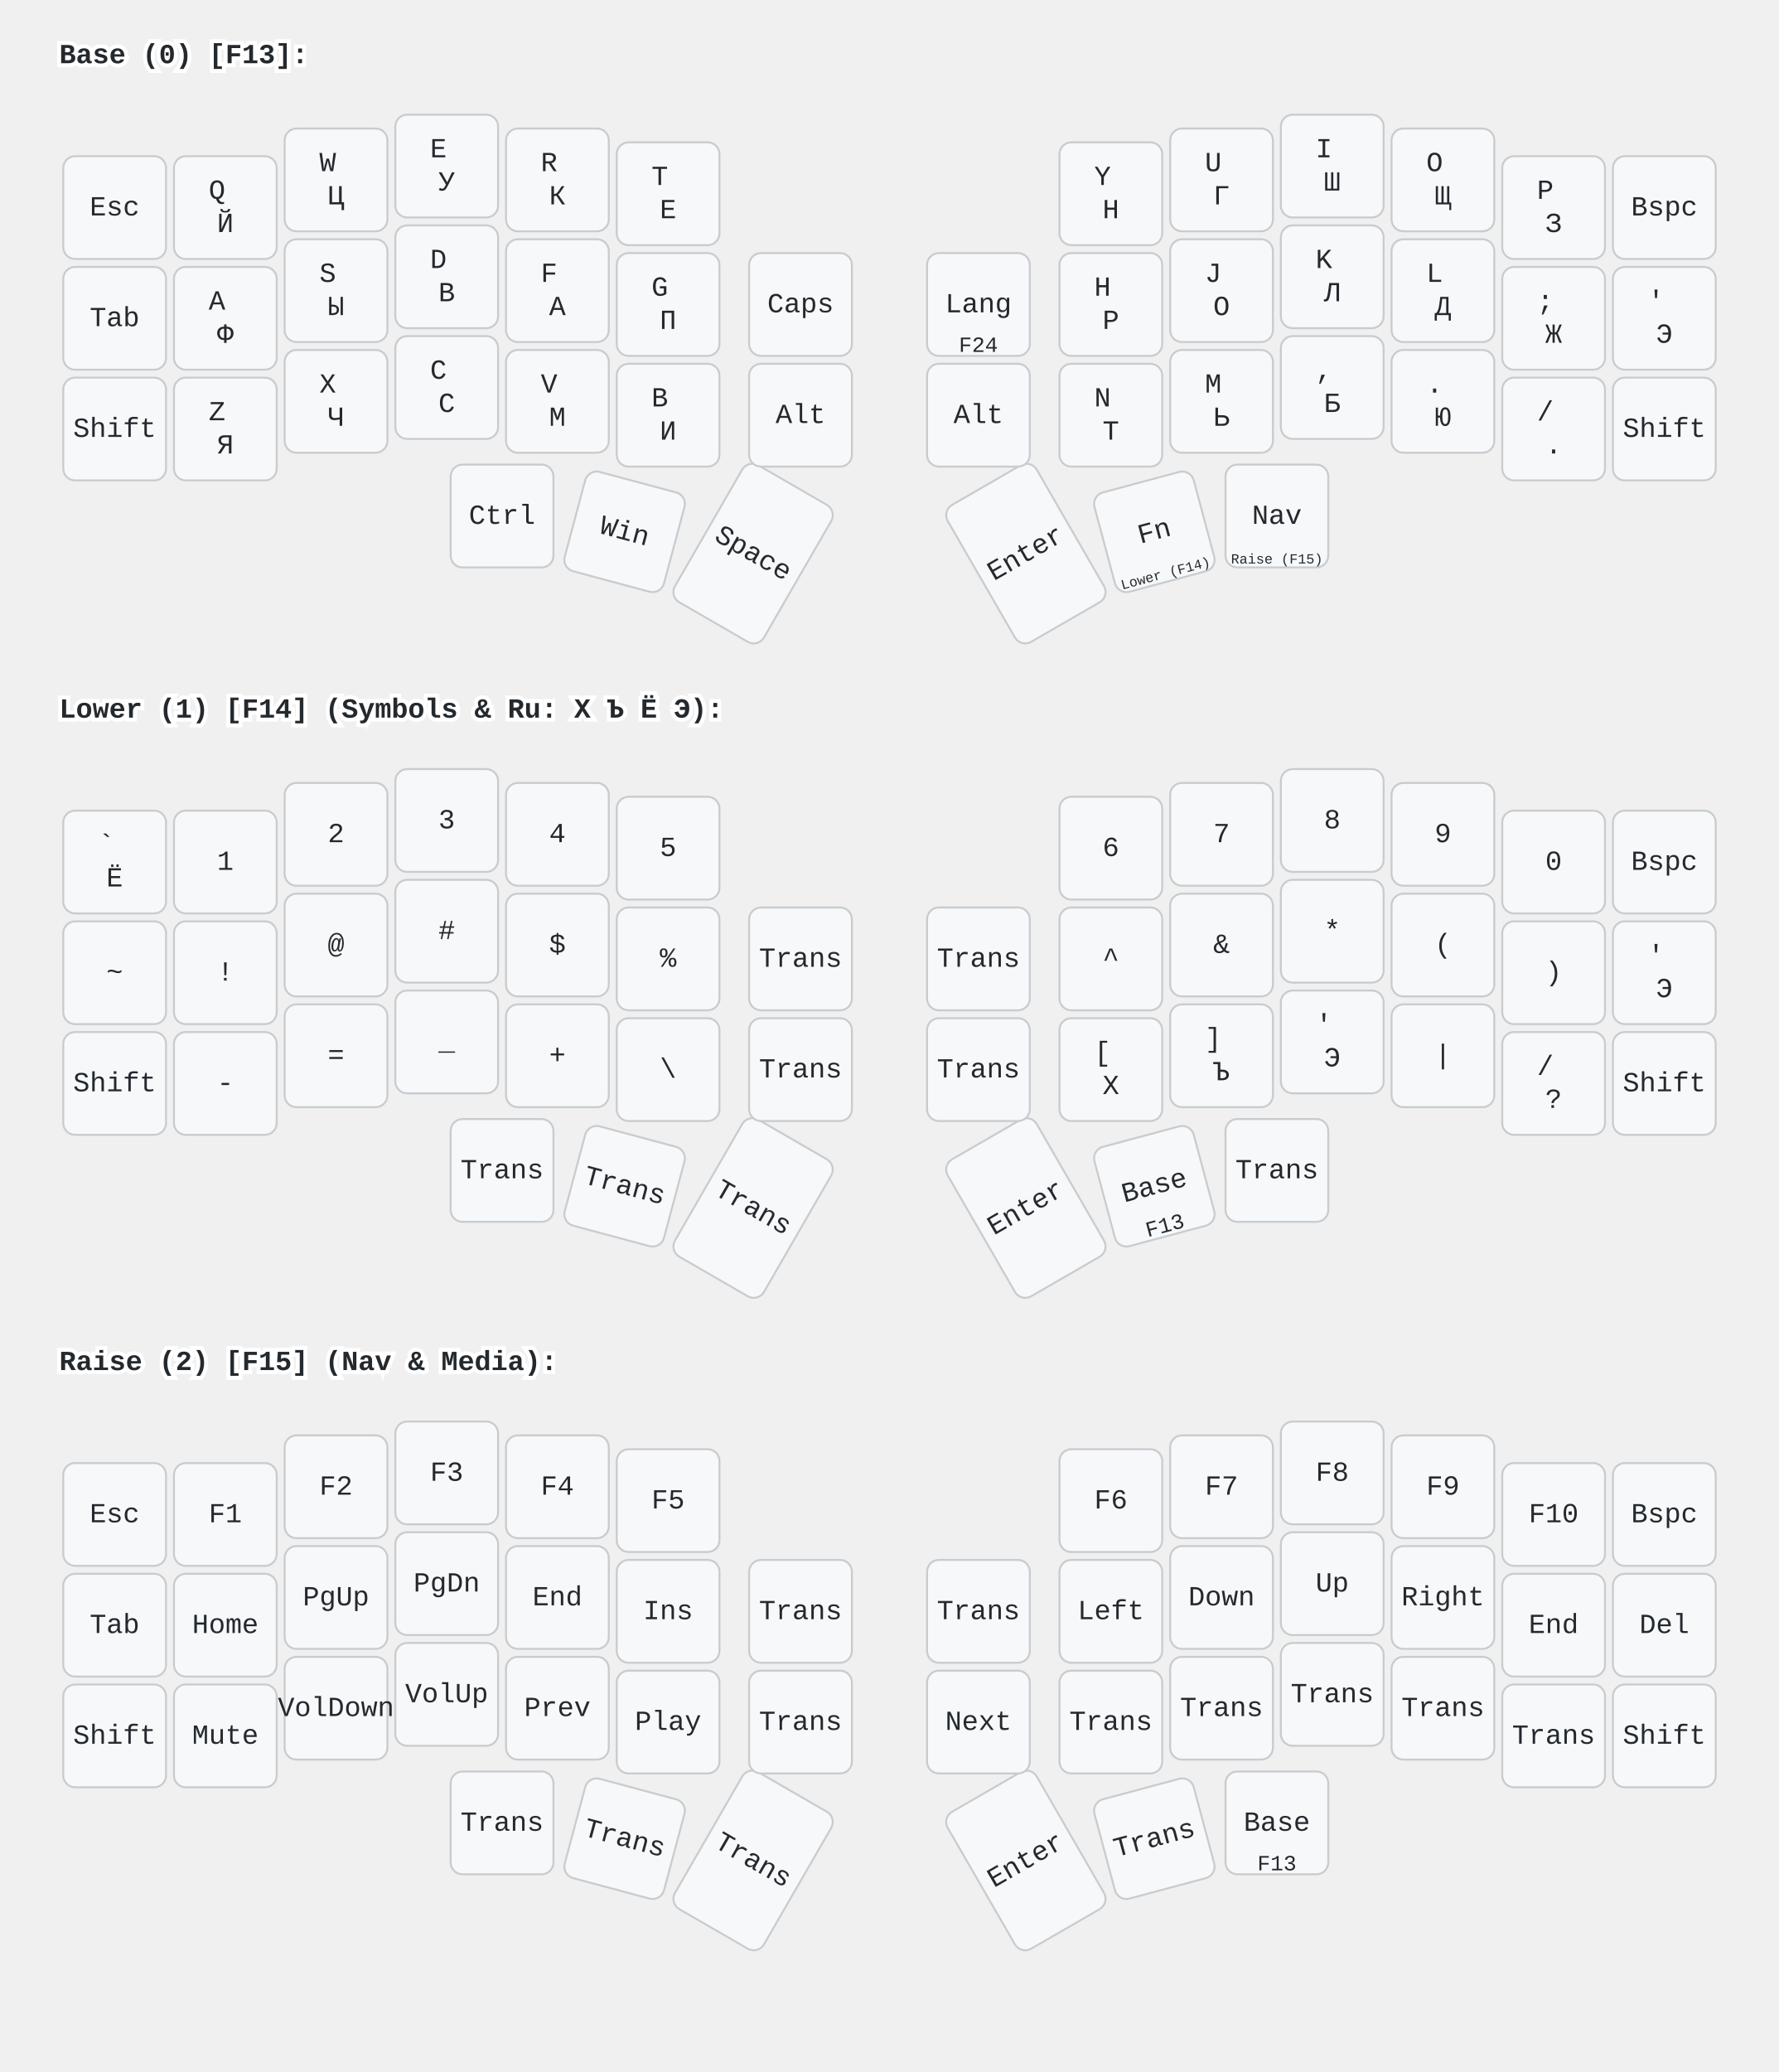
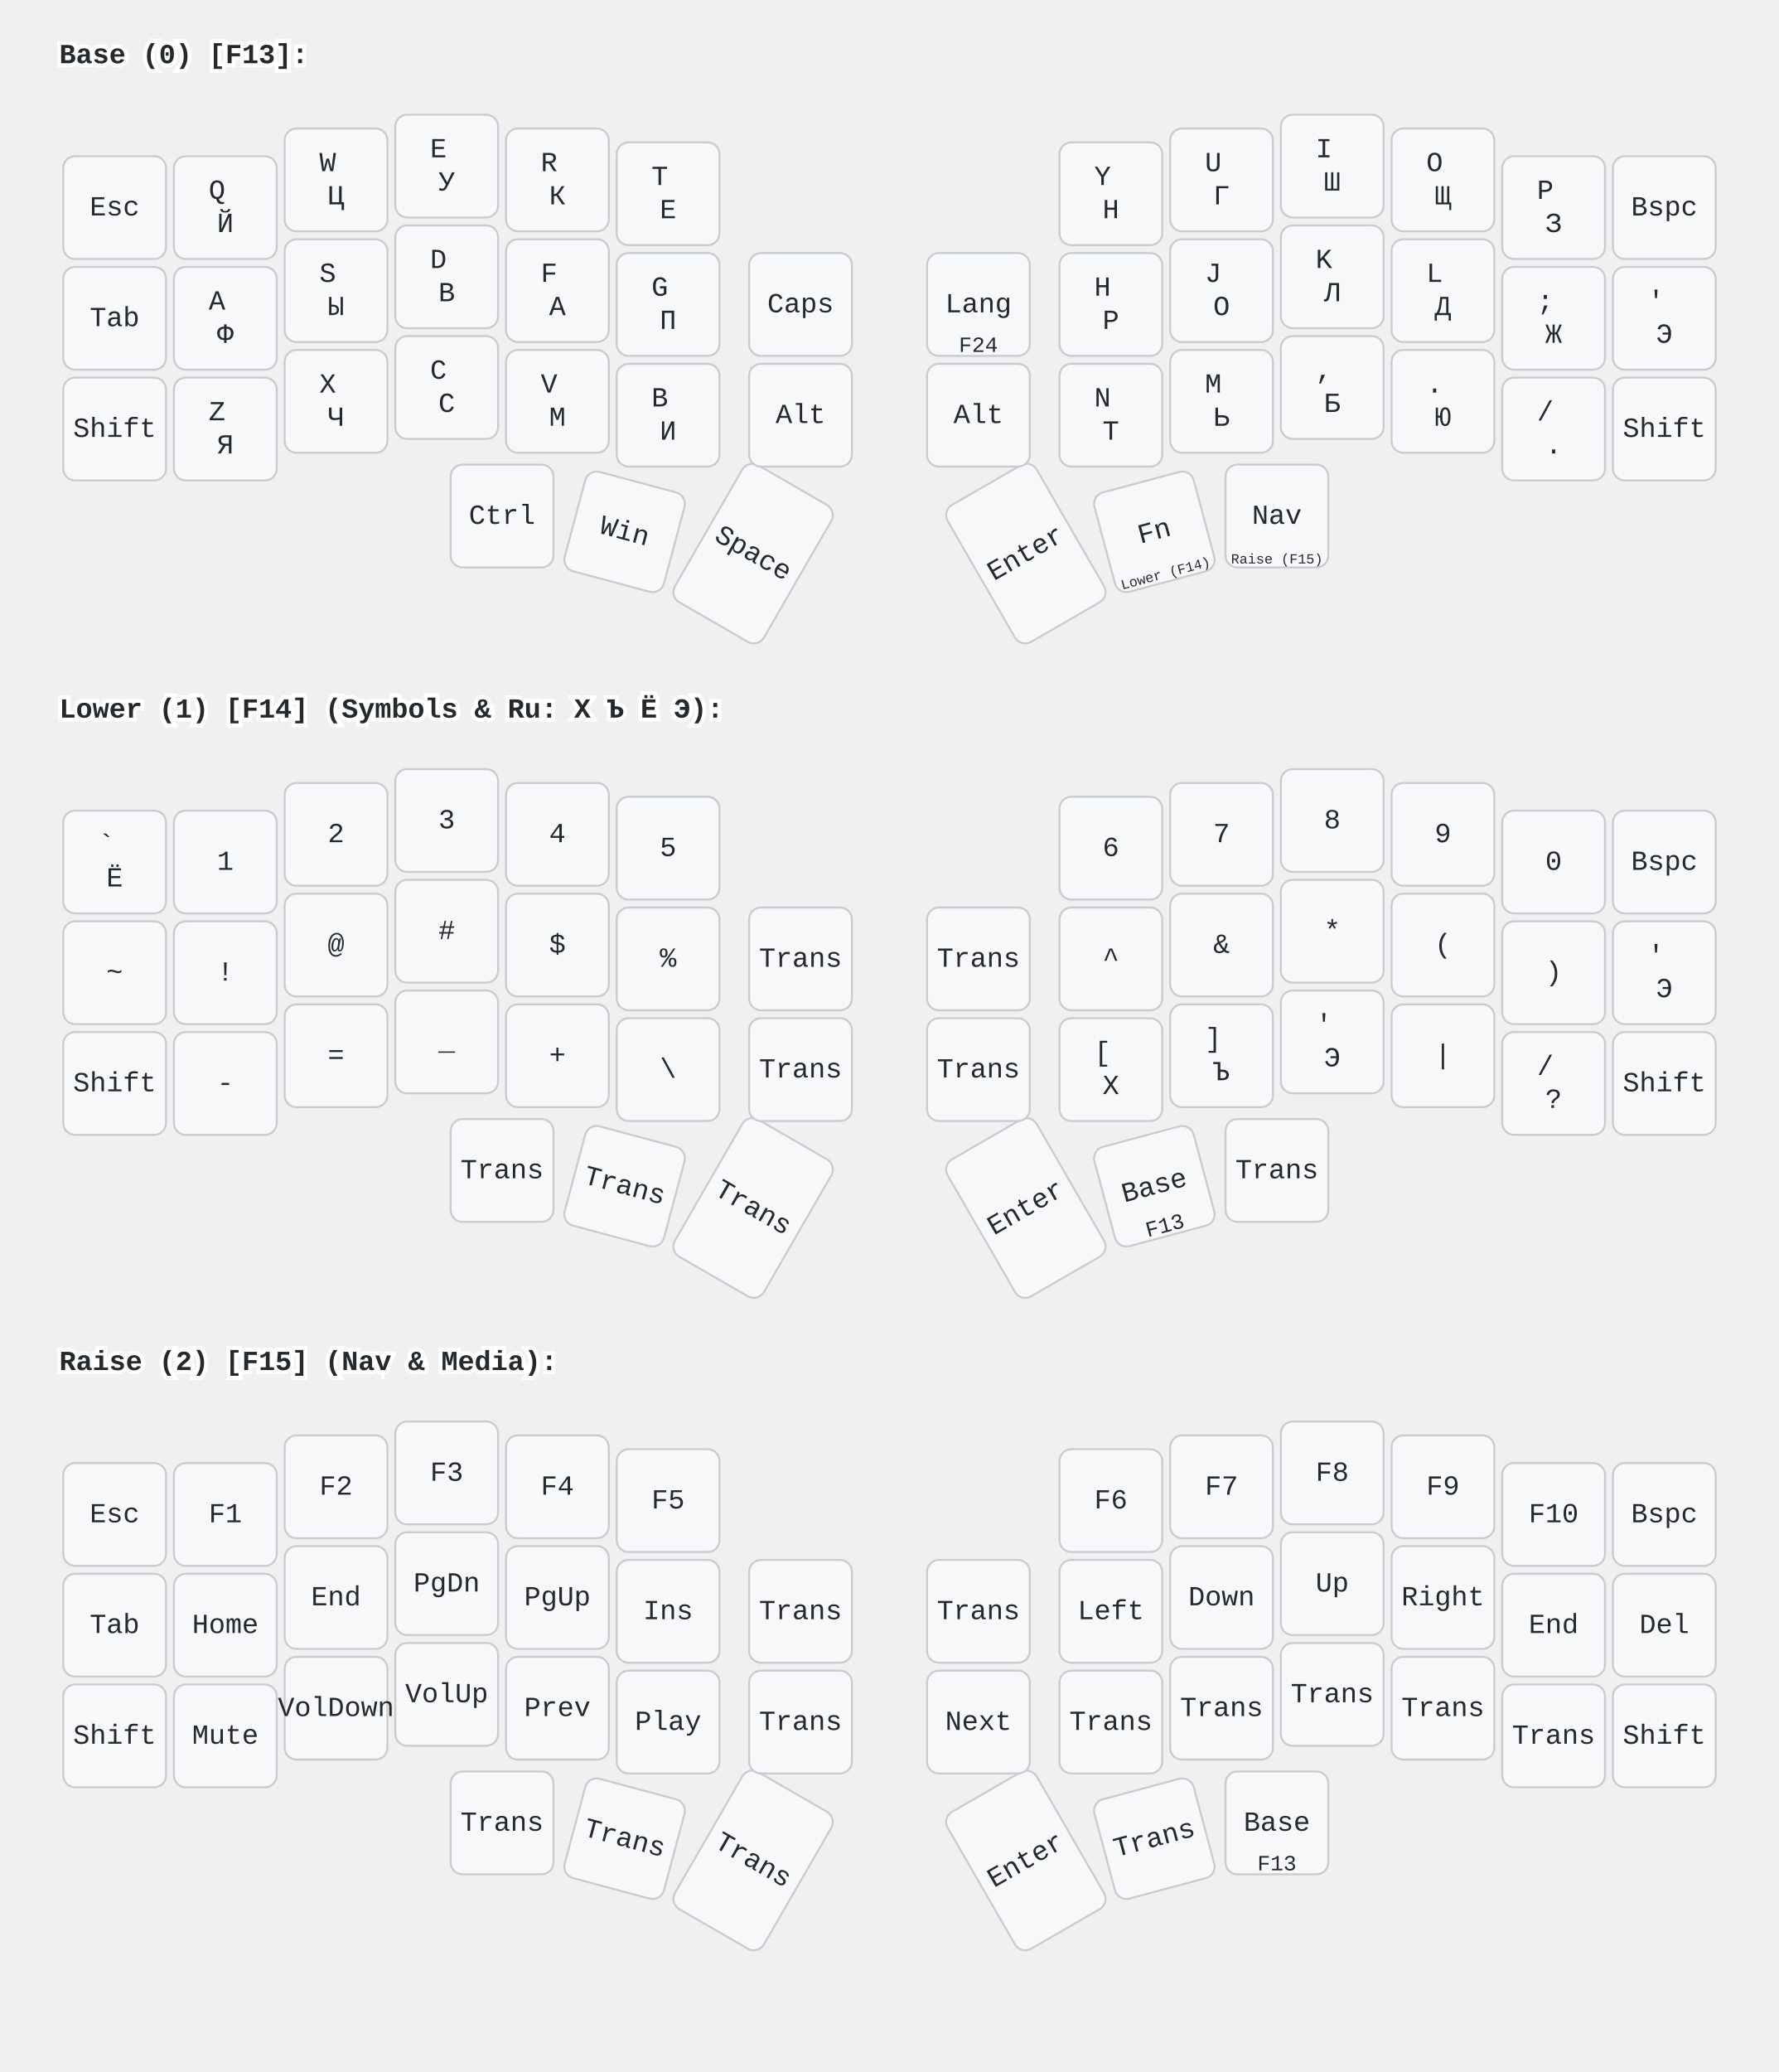
<svg xmlns="http://www.w3.org/2000/svg" width="900" height="1048" viewBox="0 0 900 1048" class="keymap">
  <style>/* inherit to force styles through use tags */
svg path {
    fill: inherit;
}

/* font and background color specifications */
svg.keymap {
    font-family: SFMono-Regular,Consolas,Liberation Mono,Menlo,monospace;
    font-size: 14px;
    font-kerning: normal;
    text-rendering: optimizeLegibility;
    fill: #24292e;
}

/* default key styling */
rect.key {
    fill: #f6f8fa;
}

rect.key, rect.combo {
    stroke: #c9cccf;
    stroke-width: 1;
}

/* default key side styling, only used is draw_key_sides is set */
rect.side {
    filter: brightness(90%);
}

/* color accent for combo boxes */
rect.combo, rect.combo-separate {
    fill: #cdf;
}

/* color accent for held keys */
rect.held, rect.combo.held {
    fill: #fdd;
}

/* color accent for ghost (optional) keys */
rect.ghost, rect.combo.ghost {
    stroke-dasharray: 4, 4;
    stroke-width: 2;
}

text {
    text-anchor: middle;
    dominant-baseline: middle;
}

/* styling for layer labels */
text.label {
    font-weight: bold;
    text-anchor: start;
    stroke: white;
    stroke-width: 4;
    paint-order: stroke;
}

/* styling for optional footer */
text.footer {
    text-anchor: end;
    dominant-baseline: auto;
    stroke: white;
    stroke-width: 4;
    paint-order: stroke;
}

/* styling for combo tap, and key non-tap label text */
- text.combo, text.hold, text.shifted, text.left, text.right {
+ text.combo, text.hold, text.shifted, text.left, text.right, text.tl, text.tr, text.bl, text.br {
    font-size: 11px;
}

- text.hold {
+ text.hold, text.bl, text.br {
    text-anchor: middle;
    dominant-baseline: auto;
}

- text.shifted {
+ text.shifted, text.tl, text.tr {
    text-anchor: middle;
    dominant-baseline: hanging;
}

- text.left {
+ text.left, text.tl, text.bl {
    text-anchor: start;
}

- text.right {
+ text.right, text.tr, text.br {
    text-anchor: end;
}

text.layer-activator {
    text-decoration: underline;
}

/* styling for hold/shifted label text in combo box */
text.combo.hold, text.combo.shifted, text.combo.left, text.combo.right {
    font-size: 8px;
}

/* lighter symbol for transparent keys */
text.trans {
    fill: #7b7e81;
}

/* styling for combo dendrons */
path.combo {
    stroke-width: 1;
    stroke: gray;
    fill: none;
}

/* Start Tabler Icons Cleanup */
/* cannot use height/width with glyphs */
.icon-tabler &gt; path {
    fill: inherit;
    stroke: inherit;
    stroke-width: 2;
}
/* hide tabler's default box */
.icon-tabler &gt; path[stroke="none"][fill="none"] {
    visibility: hidden;
}
/* End Tabler Icons Cleanup */
</style>
  <g transform="translate(30, 0)" class="layer-Base (0) [F13]">
    <text x="0" y="28" class="label" id="Base-0-F13">Base (0) [F13]:</text>
    <g transform="translate(0, 56)">
      <g transform="translate(28, 49)" class="key keypos-0">
        <rect rx="6" ry="6" x="-26" y="-26" width="52" height="52" class="key" />
        <text x="0" y="0" class="key tap">Esc</text>
      </g>
      <g transform="translate(84, 49)" class="key keypos-1">
        <rect rx="6" ry="6" x="-26" y="-26" width="52" height="52" class="key" />
        <text x="0" y="0" class="key tap">
          <tspan x="0" dy="-0.6em">Q</tspan>
          <tspan x="0" dy="1.2em">Й</tspan>
        </text>
      </g>
      <g transform="translate(140, 35)" class="key keypos-2">
        <rect rx="6" ry="6" x="-26" y="-26" width="52" height="52" class="key" />
        <text x="0" y="0" class="key tap">
          <tspan x="0" dy="-0.6em">W</tspan>
          <tspan x="0" dy="1.2em">Ц</tspan>
        </text>
      </g>
      <g transform="translate(196, 28)" class="key keypos-3">
        <rect rx="6" ry="6" x="-26" y="-26" width="52" height="52" class="key" />
        <text x="0" y="0" class="key tap">
          <tspan x="0" dy="-0.6em">E</tspan>
          <tspan x="0" dy="1.2em">У</tspan>
        </text>
      </g>
      <g transform="translate(252, 35)" class="key keypos-4">
        <rect rx="6" ry="6" x="-26" y="-26" width="52" height="52" class="key" />
        <text x="0" y="0" class="key tap">
          <tspan x="0" dy="-0.6em">R</tspan>
          <tspan x="0" dy="1.2em">К</tspan>
        </text>
      </g>
      <g transform="translate(308, 42)" class="key keypos-5">
        <rect rx="6" ry="6" x="-26" y="-26" width="52" height="52" class="key" />
        <text x="0" y="0" class="key tap">
          <tspan x="0" dy="-0.6em">T</tspan>
          <tspan x="0" dy="1.2em">Е</tspan>
        </text>
      </g>
      <g transform="translate(532, 42)" class="key keypos-6">
        <rect rx="6" ry="6" x="-26" y="-26" width="52" height="52" class="key" />
        <text x="0" y="0" class="key tap">
          <tspan x="0" dy="-0.6em">Y</tspan>
          <tspan x="0" dy="1.2em">Н</tspan>
        </text>
      </g>
      <g transform="translate(588, 35)" class="key keypos-7">
        <rect rx="6" ry="6" x="-26" y="-26" width="52" height="52" class="key" />
        <text x="0" y="0" class="key tap">
          <tspan x="0" dy="-0.6em">U</tspan>
          <tspan x="0" dy="1.2em">Г</tspan>
        </text>
      </g>
      <g transform="translate(644, 28)" class="key keypos-8">
        <rect rx="6" ry="6" x="-26" y="-26" width="52" height="52" class="key" />
        <text x="0" y="0" class="key tap">
          <tspan x="0" dy="-0.6em">I</tspan>
          <tspan x="0" dy="1.2em">Ш</tspan>
        </text>
      </g>
      <g transform="translate(700, 35)" class="key keypos-9">
        <rect rx="6" ry="6" x="-26" y="-26" width="52" height="52" class="key" />
        <text x="0" y="0" class="key tap">
          <tspan x="0" dy="-0.6em">O</tspan>
          <tspan x="0" dy="1.2em">Щ</tspan>
        </text>
      </g>
      <g transform="translate(756, 49)" class="key keypos-10">
        <rect rx="6" ry="6" x="-26" y="-26" width="52" height="52" class="key" />
        <text x="0" y="0" class="key tap">
          <tspan x="0" dy="-0.6em">P</tspan>
          <tspan x="0" dy="1.2em">З</tspan>
        </text>
      </g>
      <g transform="translate(812, 49)" class="key keypos-11">
        <rect rx="6" ry="6" x="-26" y="-26" width="52" height="52" class="key" />
        <text x="0" y="0" class="key tap">Bspc</text>
      </g>
      <g transform="translate(28, 105)" class="key keypos-12">
        <rect rx="6" ry="6" x="-26" y="-26" width="52" height="52" class="key" />
        <text x="0" y="0" class="key tap">Tab</text>
      </g>
      <g transform="translate(84, 105)" class="key keypos-13">
        <rect rx="6" ry="6" x="-26" y="-26" width="52" height="52" class="key" />
        <text x="0" y="0" class="key tap">
          <tspan x="0" dy="-0.6em">A</tspan>
          <tspan x="0" dy="1.2em">Ф</tspan>
        </text>
      </g>
      <g transform="translate(140, 91)" class="key keypos-14">
        <rect rx="6" ry="6" x="-26" y="-26" width="52" height="52" class="key" />
        <text x="0" y="0" class="key tap">
          <tspan x="0" dy="-0.6em">S</tspan>
          <tspan x="0" dy="1.2em">Ы</tspan>
        </text>
      </g>
      <g transform="translate(196, 84)" class="key keypos-15">
        <rect rx="6" ry="6" x="-26" y="-26" width="52" height="52" class="key" />
        <text x="0" y="0" class="key tap">
          <tspan x="0" dy="-0.6em">D</tspan>
          <tspan x="0" dy="1.2em">В</tspan>
        </text>
      </g>
      <g transform="translate(252, 91)" class="key keypos-16">
        <rect rx="6" ry="6" x="-26" y="-26" width="52" height="52" class="key" />
        <text x="0" y="0" class="key tap">
          <tspan x="0" dy="-0.6em">F</tspan>
          <tspan x="0" dy="1.2em">А</tspan>
        </text>
      </g>
      <g transform="translate(308, 98)" class="key keypos-17">
        <rect rx="6" ry="6" x="-26" y="-26" width="52" height="52" class="key" />
        <text x="0" y="0" class="key tap">
          <tspan x="0" dy="-0.6em">G</tspan>
          <tspan x="0" dy="1.2em">П</tspan>
        </text>
      </g>
      <g transform="translate(532, 98)" class="key keypos-18">
        <rect rx="6" ry="6" x="-26" y="-26" width="52" height="52" class="key" />
        <text x="0" y="0" class="key tap">
          <tspan x="0" dy="-0.6em">H</tspan>
          <tspan x="0" dy="1.2em">Р</tspan>
        </text>
      </g>
      <g transform="translate(588, 91)" class="key keypos-19">
        <rect rx="6" ry="6" x="-26" y="-26" width="52" height="52" class="key" />
        <text x="0" y="0" class="key tap">
          <tspan x="0" dy="-0.6em">J</tspan>
          <tspan x="0" dy="1.2em">О</tspan>
        </text>
      </g>
      <g transform="translate(644, 84)" class="key keypos-20">
        <rect rx="6" ry="6" x="-26" y="-26" width="52" height="52" class="key" />
        <text x="0" y="0" class="key tap">
          <tspan x="0" dy="-0.6em">K</tspan>
          <tspan x="0" dy="1.2em">Л</tspan>
        </text>
      </g>
      <g transform="translate(700, 91)" class="key keypos-21">
        <rect rx="6" ry="6" x="-26" y="-26" width="52" height="52" class="key" />
        <text x="0" y="0" class="key tap">
          <tspan x="0" dy="-0.6em">L</tspan>
          <tspan x="0" dy="1.2em">Д</tspan>
        </text>
      </g>
      <g transform="translate(756, 105)" class="key keypos-22">
        <rect rx="6" ry="6" x="-26" y="-26" width="52" height="52" class="key" />
        <text x="0" y="0" class="key tap">
          <tspan x="0" dy="-0.6em">;</tspan>
          <tspan x="0" dy="1.2em">Ж</tspan>
        </text>
      </g>
      <g transform="translate(812, 105)" class="key keypos-23">
        <rect rx="6" ry="6" x="-26" y="-26" width="52" height="52" class="key" />
        <text x="0" y="0" class="key tap">
          <tspan x="0" dy="-0.6em">'</tspan>
          <tspan x="0" dy="1.2em">Э</tspan>
        </text>
      </g>
      <g transform="translate(28, 161)" class="key keypos-24">
        <rect rx="6" ry="6" x="-26" y="-26" width="52" height="52" class="key" />
        <text x="0" y="0" class="key tap">Shift</text>
      </g>
      <g transform="translate(84, 161)" class="key keypos-25">
        <rect rx="6" ry="6" x="-26" y="-26" width="52" height="52" class="key" />
        <text x="0" y="0" class="key tap">
          <tspan x="0" dy="-0.6em">Z</tspan>
          <tspan x="0" dy="1.2em">Я</tspan>
        </text>
      </g>
      <g transform="translate(140, 147)" class="key keypos-26">
        <rect rx="6" ry="6" x="-26" y="-26" width="52" height="52" class="key" />
        <text x="0" y="0" class="key tap">
          <tspan x="0" dy="-0.6em">X</tspan>
          <tspan x="0" dy="1.2em">Ч</tspan>
        </text>
      </g>
      <g transform="translate(196, 140)" class="key keypos-27">
        <rect rx="6" ry="6" x="-26" y="-26" width="52" height="52" class="key" />
        <text x="0" y="0" class="key tap">
          <tspan x="0" dy="-0.6em">C</tspan>
          <tspan x="0" dy="1.2em">С</tspan>
        </text>
      </g>
      <g transform="translate(252, 147)" class="key keypos-28">
        <rect rx="6" ry="6" x="-26" y="-26" width="52" height="52" class="key" />
        <text x="0" y="0" class="key tap">
          <tspan x="0" dy="-0.6em">V</tspan>
          <tspan x="0" dy="1.2em">М</tspan>
        </text>
      </g>
      <g transform="translate(308, 154)" class="key keypos-29">
        <rect rx="6" ry="6" x="-26" y="-26" width="52" height="52" class="key" />
        <text x="0" y="0" class="key tap">
          <tspan x="0" dy="-0.6em">B</tspan>
          <tspan x="0" dy="1.2em">И</tspan>
        </text>
      </g>
      <g transform="translate(532, 154)" class="key keypos-30">
        <rect rx="6" ry="6" x="-26" y="-26" width="52" height="52" class="key" />
        <text x="0" y="0" class="key tap">
          <tspan x="0" dy="-0.6em">N</tspan>
          <tspan x="0" dy="1.2em">Т</tspan>
        </text>
      </g>
      <g transform="translate(588, 147)" class="key keypos-31">
        <rect rx="6" ry="6" x="-26" y="-26" width="52" height="52" class="key" />
        <text x="0" y="0" class="key tap">
          <tspan x="0" dy="-0.6em">M</tspan>
          <tspan x="0" dy="1.2em">Ь</tspan>
        </text>
      </g>
      <g transform="translate(644, 140)" class="key keypos-32">
        <rect rx="6" ry="6" x="-26" y="-26" width="52" height="52" class="key" />
        <text x="0" y="0" class="key tap">
          <tspan x="0" dy="-0.6em">,</tspan>
          <tspan x="0" dy="1.2em">Б</tspan>
        </text>
      </g>
      <g transform="translate(700, 147)" class="key keypos-33">
        <rect rx="6" ry="6" x="-26" y="-26" width="52" height="52" class="key" />
        <text x="0" y="0" class="key tap">
          <tspan x="0" dy="-0.6em">.</tspan>
          <tspan x="0" dy="1.2em">Ю</tspan>
        </text>
      </g>
      <g transform="translate(756, 161)" class="key keypos-34">
        <rect rx="6" ry="6" x="-26" y="-26" width="52" height="52" class="key" />
        <text x="0" y="0" class="key tap">
          <tspan x="0" dy="-0.6em">/</tspan>
          <tspan x="0" dy="1.2em">.</tspan>
        </text>
      </g>
      <g transform="translate(812, 161)" class="key keypos-35">
        <rect rx="6" ry="6" x="-26" y="-26" width="52" height="52" class="key" />
        <text x="0" y="0" class="key tap">Shift</text>
      </g>
      <g transform="translate(224, 205)" class="key keypos-36">
        <rect rx="6" ry="6" x="-26" y="-26" width="52" height="52" class="key" />
        <text x="0" y="0" class="key tap">Ctrl</text>
      </g>
      <g transform="translate(286, 213) rotate(15.0)" class="key keypos-37">
        <rect rx="6" ry="6" x="-26" y="-26" width="52" height="52" class="key" />
        <text x="0" y="0" class="key tap">Win</text>
      </g>
      <g transform="translate(351, 224) rotate(30.0)" class="key keypos-38">
        <rect rx="6" ry="6" x="-26" y="-40" width="52" height="80" class="key" />
        <text x="0" y="0" class="key tap">Space</text>
      </g>
      <g transform="translate(489, 224) rotate(-30.0)" class="key keypos-39">
        <rect rx="6" ry="6" x="-26" y="-40" width="52" height="80" class="key" />
        <text x="0" y="0" class="key tap">Enter</text>
      </g>
      <g transform="translate(554, 213) rotate(-15.0)" class="key keypos-40">
        <rect rx="6" ry="6" x="-26" y="-26" width="52" height="52" class="key" />
        <text x="0" y="0" class="key tap">Fn</text>
        <text x="0" y="24" class="key hold">
          <tspan style="font-size: 64%">Lower (F14)</tspan>
        </text>
      </g>
      <g transform="translate(616, 205)" class="key keypos-41">
        <rect rx="6" ry="6" x="-26" y="-26" width="52" height="52" class="key" />
        <text x="0" y="0" class="key tap">Nav</text>
        <text x="0" y="24" class="key hold">
          <tspan style="font-size: 64%">Raise (F15)</tspan>
        </text>
      </g>
      <g transform="translate(375, 98)" class="key keypos-42">
        <rect rx="6" ry="6" x="-26" y="-26" width="52" height="52" class="key" />
        <text x="0" y="0" class="key tap">Caps</text>
      </g>
      <g transform="translate(375, 154)" class="key keypos-43">
        <rect rx="6" ry="6" x="-26" y="-26" width="52" height="52" class="key" />
        <text x="0" y="0" class="key tap">Alt</text>
      </g>
      <g transform="translate(465, 98)" class="key keypos-44">
        <rect rx="6" ry="6" x="-26" y="-26" width="52" height="52" class="key" />
        <text x="0" y="0" class="key tap">Lang</text>
        <text x="0" y="24" class="key hold">F24</text>
      </g>
      <g transform="translate(465, 154)" class="key keypos-45">
        <rect rx="6" ry="6" x="-26" y="-26" width="52" height="52" class="key" />
        <text x="0" y="0" class="key tap">Alt</text>
      </g>
    </g>
  </g>
  <g transform="translate(30, 331)" class="layer-Lower (1) [F14] (Symbols &amp; Ru: Х Ъ Ё Э)">
    <text x="0" y="28" class="label" id="Lower-1-F14-Symbols--Ru:----">Lower (1) [F14] (Symbols &amp; Ru: Х Ъ Ё Э):</text>
    <g transform="translate(0, 56)">
      <g transform="translate(28, 49)" class="key keypos-0">
        <rect rx="6" ry="6" x="-26" y="-26" width="52" height="52" class="key" />
        <text x="0" y="0" class="key tap">
          <tspan x="0" dy="-0.6em">`</tspan>
          <tspan x="0" dy="1.2em">Ё</tspan>
        </text>
      </g>
      <g transform="translate(84, 49)" class="key keypos-1">
        <rect rx="6" ry="6" x="-26" y="-26" width="52" height="52" class="key" />
        <text x="0" y="0" class="key tap">1</text>
      </g>
      <g transform="translate(140, 35)" class="key keypos-2">
        <rect rx="6" ry="6" x="-26" y="-26" width="52" height="52" class="key" />
        <text x="0" y="0" class="key tap">2</text>
      </g>
      <g transform="translate(196, 28)" class="key keypos-3">
        <rect rx="6" ry="6" x="-26" y="-26" width="52" height="52" class="key" />
        <text x="0" y="0" class="key tap">3</text>
      </g>
      <g transform="translate(252, 35)" class="key keypos-4">
        <rect rx="6" ry="6" x="-26" y="-26" width="52" height="52" class="key" />
        <text x="0" y="0" class="key tap">4</text>
      </g>
      <g transform="translate(308, 42)" class="key keypos-5">
        <rect rx="6" ry="6" x="-26" y="-26" width="52" height="52" class="key" />
        <text x="0" y="0" class="key tap">5</text>
      </g>
      <g transform="translate(532, 42)" class="key keypos-6">
        <rect rx="6" ry="6" x="-26" y="-26" width="52" height="52" class="key" />
        <text x="0" y="0" class="key tap">6</text>
      </g>
      <g transform="translate(588, 35)" class="key keypos-7">
        <rect rx="6" ry="6" x="-26" y="-26" width="52" height="52" class="key" />
        <text x="0" y="0" class="key tap">7</text>
      </g>
      <g transform="translate(644, 28)" class="key keypos-8">
        <rect rx="6" ry="6" x="-26" y="-26" width="52" height="52" class="key" />
        <text x="0" y="0" class="key tap">8</text>
      </g>
      <g transform="translate(700, 35)" class="key keypos-9">
        <rect rx="6" ry="6" x="-26" y="-26" width="52" height="52" class="key" />
        <text x="0" y="0" class="key tap">9</text>
      </g>
      <g transform="translate(756, 49)" class="key keypos-10">
        <rect rx="6" ry="6" x="-26" y="-26" width="52" height="52" class="key" />
        <text x="0" y="0" class="key tap">0</text>
      </g>
      <g transform="translate(812, 49)" class="key keypos-11">
        <rect rx="6" ry="6" x="-26" y="-26" width="52" height="52" class="key" />
        <text x="0" y="0" class="key tap">Bspc</text>
      </g>
      <g transform="translate(28, 105)" class="key keypos-12">
        <rect rx="6" ry="6" x="-26" y="-26" width="52" height="52" class="key" />
        <text x="0" y="0" class="key tap">~</text>
      </g>
      <g transform="translate(84, 105)" class="key keypos-13">
        <rect rx="6" ry="6" x="-26" y="-26" width="52" height="52" class="key" />
        <text x="0" y="0" class="key tap">!</text>
      </g>
      <g transform="translate(140, 91)" class="key keypos-14">
        <rect rx="6" ry="6" x="-26" y="-26" width="52" height="52" class="key" />
        <text x="0" y="0" class="key tap">@</text>
      </g>
      <g transform="translate(196, 84)" class="key keypos-15">
        <rect rx="6" ry="6" x="-26" y="-26" width="52" height="52" class="key" />
        <text x="0" y="0" class="key tap">#</text>
      </g>
      <g transform="translate(252, 91)" class="key keypos-16">
        <rect rx="6" ry="6" x="-26" y="-26" width="52" height="52" class="key" />
        <text x="0" y="0" class="key tap">$</text>
      </g>
      <g transform="translate(308, 98)" class="key keypos-17">
        <rect rx="6" ry="6" x="-26" y="-26" width="52" height="52" class="key" />
        <text x="0" y="0" class="key tap">%</text>
      </g>
      <g transform="translate(532, 98)" class="key keypos-18">
        <rect rx="6" ry="6" x="-26" y="-26" width="52" height="52" class="key" />
        <text x="0" y="0" class="key tap">^</text>
      </g>
      <g transform="translate(588, 91)" class="key keypos-19">
        <rect rx="6" ry="6" x="-26" y="-26" width="52" height="52" class="key" />
        <text x="0" y="0" class="key tap">&amp;</text>
      </g>
      <g transform="translate(644, 84)" class="key keypos-20">
        <rect rx="6" ry="6" x="-26" y="-26" width="52" height="52" class="key" />
        <text x="0" y="0" class="key tap">*</text>
      </g>
      <g transform="translate(700, 91)" class="key keypos-21">
        <rect rx="6" ry="6" x="-26" y="-26" width="52" height="52" class="key" />
        <text x="0" y="0" class="key tap">(</text>
      </g>
      <g transform="translate(756, 105)" class="key keypos-22">
        <rect rx="6" ry="6" x="-26" y="-26" width="52" height="52" class="key" />
        <text x="0" y="0" class="key tap">)</text>
      </g>
      <g transform="translate(812, 105)" class="key keypos-23">
        <rect rx="6" ry="6" x="-26" y="-26" width="52" height="52" class="key" />
        <text x="0" y="0" class="key tap">
          <tspan x="0" dy="-0.6em">'</tspan>
          <tspan x="0" dy="1.2em">Э</tspan>
        </text>
      </g>
      <g transform="translate(28, 161)" class="key keypos-24">
        <rect rx="6" ry="6" x="-26" y="-26" width="52" height="52" class="key" />
        <text x="0" y="0" class="key tap">Shift</text>
      </g>
      <g transform="translate(84, 161)" class="key keypos-25">
        <rect rx="6" ry="6" x="-26" y="-26" width="52" height="52" class="key" />
        <text x="0" y="0" class="key tap">-</text>
      </g>
      <g transform="translate(140, 147)" class="key keypos-26">
        <rect rx="6" ry="6" x="-26" y="-26" width="52" height="52" class="key" />
        <text x="0" y="0" class="key tap">=</text>
      </g>
      <g transform="translate(196, 140)" class="key keypos-27">
        <rect rx="6" ry="6" x="-26" y="-26" width="52" height="52" class="key" />
        <text x="0" y="0" class="key tap">_</text>
      </g>
      <g transform="translate(252, 147)" class="key keypos-28">
        <rect rx="6" ry="6" x="-26" y="-26" width="52" height="52" class="key" />
        <text x="0" y="0" class="key tap">+</text>
      </g>
      <g transform="translate(308, 154)" class="key keypos-29">
        <rect rx="6" ry="6" x="-26" y="-26" width="52" height="52" class="key" />
        <text x="0" y="0" class="key tap">\</text>
      </g>
      <g transform="translate(532, 154)" class="key keypos-30">
        <rect rx="6" ry="6" x="-26" y="-26" width="52" height="52" class="key" />
        <text x="0" y="0" class="key tap">
          <tspan x="0" dy="-0.6em">[</tspan>
          <tspan x="0" dy="1.2em">Х</tspan>
        </text>
      </g>
      <g transform="translate(588, 147)" class="key keypos-31">
        <rect rx="6" ry="6" x="-26" y="-26" width="52" height="52" class="key" />
        <text x="0" y="0" class="key tap">
          <tspan x="0" dy="-0.6em">]</tspan>
          <tspan x="0" dy="1.2em">Ъ</tspan>
        </text>
      </g>
      <g transform="translate(644, 140)" class="key keypos-32">
        <rect rx="6" ry="6" x="-26" y="-26" width="52" height="52" class="key" />
        <text x="0" y="0" class="key tap">
          <tspan x="0" dy="-0.6em">'</tspan>
          <tspan x="0" dy="1.2em">Э</tspan>
        </text>
      </g>
      <g transform="translate(700, 147)" class="key keypos-33">
        <rect rx="6" ry="6" x="-26" y="-26" width="52" height="52" class="key" />
        <text x="0" y="0" class="key tap">|</text>
      </g>
      <g transform="translate(756, 161)" class="key keypos-34">
        <rect rx="6" ry="6" x="-26" y="-26" width="52" height="52" class="key" />
        <text x="0" y="0" class="key tap">
          <tspan x="0" dy="-0.6em">/</tspan>
          <tspan x="0" dy="1.2em">?</tspan>
        </text>
      </g>
      <g transform="translate(812, 161)" class="key keypos-35">
        <rect rx="6" ry="6" x="-26" y="-26" width="52" height="52" class="key" />
        <text x="0" y="0" class="key tap">Shift</text>
      </g>
      <g transform="translate(224, 205)" class="key keypos-36">
        <rect rx="6" ry="6" x="-26" y="-26" width="52" height="52" class="key" />
        <text x="0" y="0" class="key tap">Trans</text>
      </g>
      <g transform="translate(286, 213) rotate(15.0)" class="key keypos-37">
        <rect rx="6" ry="6" x="-26" y="-26" width="52" height="52" class="key" />
        <text x="0" y="0" class="key tap">Trans</text>
      </g>
      <g transform="translate(351, 224) rotate(30.0)" class="key keypos-38">
        <rect rx="6" ry="6" x="-26" y="-40" width="52" height="80" class="key" />
        <text x="0" y="0" class="key tap">Trans</text>
      </g>
      <g transform="translate(489, 224) rotate(-30.0)" class="key keypos-39">
        <rect rx="6" ry="6" x="-26" y="-40" width="52" height="80" class="key" />
        <text x="0" y="0" class="key tap">Enter</text>
      </g>
      <g transform="translate(554, 213) rotate(-15.0)" class="key keypos-40">
        <rect rx="6" ry="6" x="-26" y="-26" width="52" height="52" class="key" />
        <text x="0" y="0" class="key tap">Base</text>
        <text x="0" y="24" class="key hold">F13</text>
      </g>
      <g transform="translate(616, 205)" class="key keypos-41">
        <rect rx="6" ry="6" x="-26" y="-26" width="52" height="52" class="key" />
        <text x="0" y="0" class="key tap">Trans</text>
      </g>
      <g transform="translate(375, 98)" class="key keypos-42">
        <rect rx="6" ry="6" x="-26" y="-26" width="52" height="52" class="key" />
        <text x="0" y="0" class="key tap">Trans</text>
      </g>
      <g transform="translate(375, 154)" class="key keypos-43">
        <rect rx="6" ry="6" x="-26" y="-26" width="52" height="52" class="key" />
        <text x="0" y="0" class="key tap">Trans</text>
      </g>
      <g transform="translate(465, 98)" class="key keypos-44">
        <rect rx="6" ry="6" x="-26" y="-26" width="52" height="52" class="key" />
        <text x="0" y="0" class="key tap">Trans</text>
      </g>
      <g transform="translate(465, 154)" class="key keypos-45">
        <rect rx="6" ry="6" x="-26" y="-26" width="52" height="52" class="key" />
        <text x="0" y="0" class="key tap">Trans</text>
      </g>
    </g>
  </g>
  <g transform="translate(30, 661)" class="layer-Raise (2) [F15] (Nav &amp; Media)">
    <text x="0" y="28" class="label" id="Raise-2-F15-Nav--Media">Raise (2) [F15] (Nav &amp; Media):</text>
    <g transform="translate(0, 56)">
      <g transform="translate(28, 49)" class="key keypos-0">
        <rect rx="6" ry="6" x="-26" y="-26" width="52" height="52" class="key" />
        <text x="0" y="0" class="key tap">Esc</text>
      </g>
      <g transform="translate(84, 49)" class="key keypos-1">
        <rect rx="6" ry="6" x="-26" y="-26" width="52" height="52" class="key" />
        <text x="0" y="0" class="key tap">F1</text>
      </g>
      <g transform="translate(140, 35)" class="key keypos-2">
        <rect rx="6" ry="6" x="-26" y="-26" width="52" height="52" class="key" />
        <text x="0" y="0" class="key tap">F2</text>
      </g>
      <g transform="translate(196, 28)" class="key keypos-3">
        <rect rx="6" ry="6" x="-26" y="-26" width="52" height="52" class="key" />
        <text x="0" y="0" class="key tap">F3</text>
      </g>
      <g transform="translate(252, 35)" class="key keypos-4">
        <rect rx="6" ry="6" x="-26" y="-26" width="52" height="52" class="key" />
        <text x="0" y="0" class="key tap">F4</text>
      </g>
      <g transform="translate(308, 42)" class="key keypos-5">
        <rect rx="6" ry="6" x="-26" y="-26" width="52" height="52" class="key" />
        <text x="0" y="0" class="key tap">F5</text>
      </g>
      <g transform="translate(532, 42)" class="key keypos-6">
        <rect rx="6" ry="6" x="-26" y="-26" width="52" height="52" class="key" />
        <text x="0" y="0" class="key tap">F6</text>
      </g>
      <g transform="translate(588, 35)" class="key keypos-7">
        <rect rx="6" ry="6" x="-26" y="-26" width="52" height="52" class="key" />
        <text x="0" y="0" class="key tap">F7</text>
      </g>
      <g transform="translate(644, 28)" class="key keypos-8">
        <rect rx="6" ry="6" x="-26" y="-26" width="52" height="52" class="key" />
        <text x="0" y="0" class="key tap">F8</text>
      </g>
      <g transform="translate(700, 35)" class="key keypos-9">
        <rect rx="6" ry="6" x="-26" y="-26" width="52" height="52" class="key" />
        <text x="0" y="0" class="key tap">F9</text>
      </g>
      <g transform="translate(756, 49)" class="key keypos-10">
        <rect rx="6" ry="6" x="-26" y="-26" width="52" height="52" class="key" />
        <text x="0" y="0" class="key tap">F10</text>
      </g>
      <g transform="translate(812, 49)" class="key keypos-11">
        <rect rx="6" ry="6" x="-26" y="-26" width="52" height="52" class="key" />
        <text x="0" y="0" class="key tap">Bspc</text>
      </g>
      <g transform="translate(28, 105)" class="key keypos-12">
        <rect rx="6" ry="6" x="-26" y="-26" width="52" height="52" class="key" />
        <text x="0" y="0" class="key tap">Tab</text>
      </g>
      <g transform="translate(84, 105)" class="key keypos-13">
        <rect rx="6" ry="6" x="-26" y="-26" width="52" height="52" class="key" />
        <text x="0" y="0" class="key tap">Home</text>
      </g>
      <g transform="translate(140, 91)" class="key keypos-14">
        <rect rx="6" ry="6" x="-26" y="-26" width="52" height="52" class="key" />
+         <text x="0" y="0" class="key tap">End</text>
+       </g>
+       <g transform="translate(196, 84)" class="key keypos-15">
+         <rect rx="6" ry="6" x="-26" y="-26" width="52" height="52" class="key" />
+         <text x="0" y="0" class="key tap">PgDn</text>
+       </g>
+       <g transform="translate(252, 91)" class="key keypos-16">
+         <rect rx="6" ry="6" x="-26" y="-26" width="52" height="52" class="key" />
        <text x="0" y="0" class="key tap">PgUp</text>
-       </g>
-       <g transform="translate(196, 84)" class="key keypos-15">
-         <rect rx="6" ry="6" x="-26" y="-26" width="52" height="52" class="key" />
-         <text x="0" y="0" class="key tap">PgDn</text>
-       </g>
-       <g transform="translate(252, 91)" class="key keypos-16">
-         <rect rx="6" ry="6" x="-26" y="-26" width="52" height="52" class="key" />
-         <text x="0" y="0" class="key tap">End</text>
      </g>
      <g transform="translate(308, 98)" class="key keypos-17">
        <rect rx="6" ry="6" x="-26" y="-26" width="52" height="52" class="key" />
        <text x="0" y="0" class="key tap">Ins</text>
      </g>
      <g transform="translate(532, 98)" class="key keypos-18">
        <rect rx="6" ry="6" x="-26" y="-26" width="52" height="52" class="key" />
        <text x="0" y="0" class="key tap">Left</text>
      </g>
      <g transform="translate(588, 91)" class="key keypos-19">
        <rect rx="6" ry="6" x="-26" y="-26" width="52" height="52" class="key" />
        <text x="0" y="0" class="key tap">Down</text>
      </g>
      <g transform="translate(644, 84)" class="key keypos-20">
        <rect rx="6" ry="6" x="-26" y="-26" width="52" height="52" class="key" />
        <text x="0" y="0" class="key tap">Up</text>
      </g>
      <g transform="translate(700, 91)" class="key keypos-21">
        <rect rx="6" ry="6" x="-26" y="-26" width="52" height="52" class="key" />
        <text x="0" y="0" class="key tap">Right</text>
      </g>
      <g transform="translate(756, 105)" class="key keypos-22">
        <rect rx="6" ry="6" x="-26" y="-26" width="52" height="52" class="key" />
        <text x="0" y="0" class="key tap">End</text>
      </g>
      <g transform="translate(812, 105)" class="key keypos-23">
        <rect rx="6" ry="6" x="-26" y="-26" width="52" height="52" class="key" />
        <text x="0" y="0" class="key tap">Del</text>
      </g>
      <g transform="translate(28, 161)" class="key keypos-24">
        <rect rx="6" ry="6" x="-26" y="-26" width="52" height="52" class="key" />
        <text x="0" y="0" class="key tap">Shift</text>
      </g>
      <g transform="translate(84, 161)" class="key keypos-25">
        <rect rx="6" ry="6" x="-26" y="-26" width="52" height="52" class="key" />
        <text x="0" y="0" class="key tap">Mute</text>
      </g>
      <g transform="translate(140, 147)" class="key keypos-26">
        <rect rx="6" ry="6" x="-26" y="-26" width="52" height="52" class="key" />
        <text x="0" y="0" class="key tap">VolDown</text>
      </g>
      <g transform="translate(196, 140)" class="key keypos-27">
        <rect rx="6" ry="6" x="-26" y="-26" width="52" height="52" class="key" />
        <text x="0" y="0" class="key tap">VolUp</text>
      </g>
      <g transform="translate(252, 147)" class="key keypos-28">
        <rect rx="6" ry="6" x="-26" y="-26" width="52" height="52" class="key" />
        <text x="0" y="0" class="key tap">Prev</text>
      </g>
      <g transform="translate(308, 154)" class="key keypos-29">
        <rect rx="6" ry="6" x="-26" y="-26" width="52" height="52" class="key" />
        <text x="0" y="0" class="key tap">Play</text>
      </g>
      <g transform="translate(532, 154)" class="key keypos-30">
        <rect rx="6" ry="6" x="-26" y="-26" width="52" height="52" class="key" />
        <text x="0" y="0" class="key tap">Trans</text>
      </g>
      <g transform="translate(588, 147)" class="key keypos-31">
        <rect rx="6" ry="6" x="-26" y="-26" width="52" height="52" class="key" />
        <text x="0" y="0" class="key tap">Trans</text>
      </g>
      <g transform="translate(644, 140)" class="key keypos-32">
        <rect rx="6" ry="6" x="-26" y="-26" width="52" height="52" class="key" />
        <text x="0" y="0" class="key tap">Trans</text>
      </g>
      <g transform="translate(700, 147)" class="key keypos-33">
        <rect rx="6" ry="6" x="-26" y="-26" width="52" height="52" class="key" />
        <text x="0" y="0" class="key tap">Trans</text>
      </g>
      <g transform="translate(756, 161)" class="key keypos-34">
        <rect rx="6" ry="6" x="-26" y="-26" width="52" height="52" class="key" />
        <text x="0" y="0" class="key tap">Trans</text>
      </g>
      <g transform="translate(812, 161)" class="key keypos-35">
        <rect rx="6" ry="6" x="-26" y="-26" width="52" height="52" class="key" />
        <text x="0" y="0" class="key tap">Shift</text>
      </g>
      <g transform="translate(224, 205)" class="key keypos-36">
        <rect rx="6" ry="6" x="-26" y="-26" width="52" height="52" class="key" />
        <text x="0" y="0" class="key tap">Trans</text>
      </g>
      <g transform="translate(286, 213) rotate(15.0)" class="key keypos-37">
        <rect rx="6" ry="6" x="-26" y="-26" width="52" height="52" class="key" />
        <text x="0" y="0" class="key tap">Trans</text>
      </g>
      <g transform="translate(351, 224) rotate(30.0)" class="key keypos-38">
        <rect rx="6" ry="6" x="-26" y="-40" width="52" height="80" class="key" />
        <text x="0" y="0" class="key tap">Trans</text>
      </g>
      <g transform="translate(489, 224) rotate(-30.0)" class="key keypos-39">
        <rect rx="6" ry="6" x="-26" y="-40" width="52" height="80" class="key" />
        <text x="0" y="0" class="key tap">Enter</text>
      </g>
      <g transform="translate(554, 213) rotate(-15.0)" class="key keypos-40">
        <rect rx="6" ry="6" x="-26" y="-26" width="52" height="52" class="key" />
        <text x="0" y="0" class="key tap">Trans</text>
      </g>
      <g transform="translate(616, 205)" class="key keypos-41">
        <rect rx="6" ry="6" x="-26" y="-26" width="52" height="52" class="key" />
        <text x="0" y="0" class="key tap">Base</text>
        <text x="0" y="24" class="key hold">F13</text>
      </g>
      <g transform="translate(375, 98)" class="key keypos-42">
        <rect rx="6" ry="6" x="-26" y="-26" width="52" height="52" class="key" />
        <text x="0" y="0" class="key tap">Trans</text>
      </g>
      <g transform="translate(375, 154)" class="key keypos-43">
        <rect rx="6" ry="6" x="-26" y="-26" width="52" height="52" class="key" />
        <text x="0" y="0" class="key tap">Trans</text>
      </g>
      <g transform="translate(465, 98)" class="key keypos-44">
        <rect rx="6" ry="6" x="-26" y="-26" width="52" height="52" class="key" />
        <text x="0" y="0" class="key tap">Trans</text>
      </g>
      <g transform="translate(465, 154)" class="key keypos-45">
        <rect rx="6" ry="6" x="-26" y="-26" width="52" height="52" class="key" />
        <text x="0" y="0" class="key tap">Next</text>
      </g>
    </g>
  </g>
</svg>
